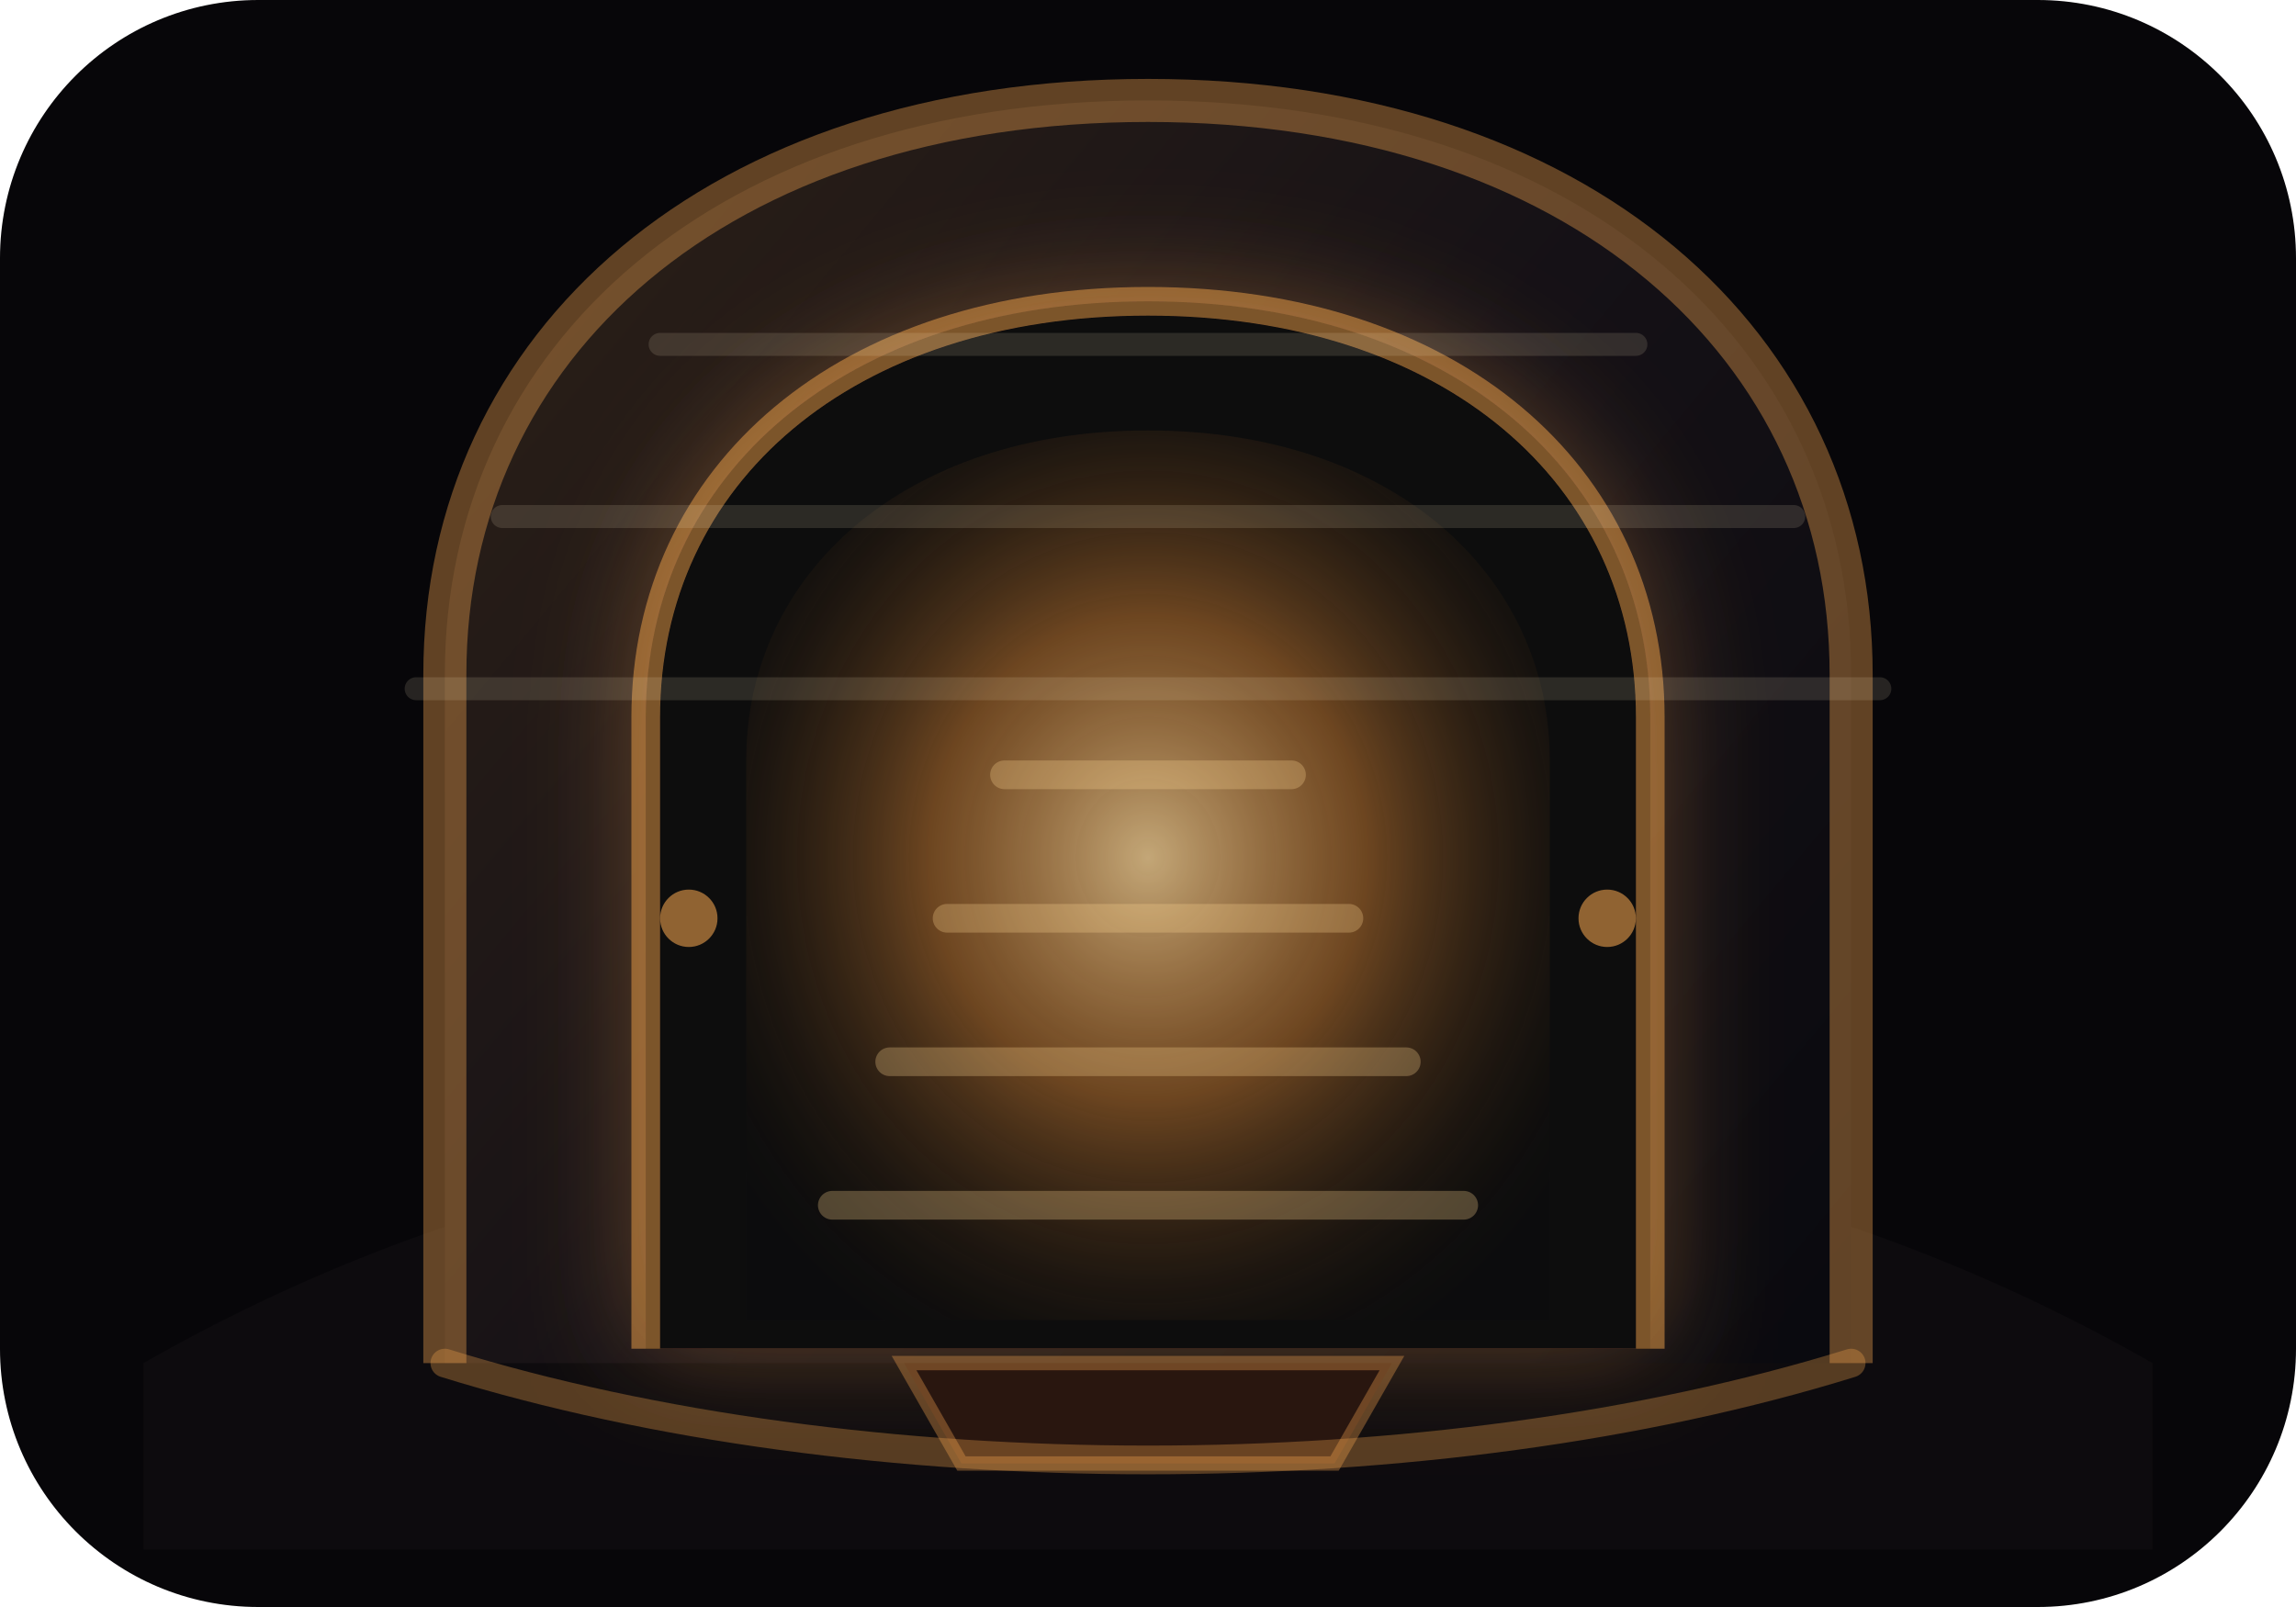
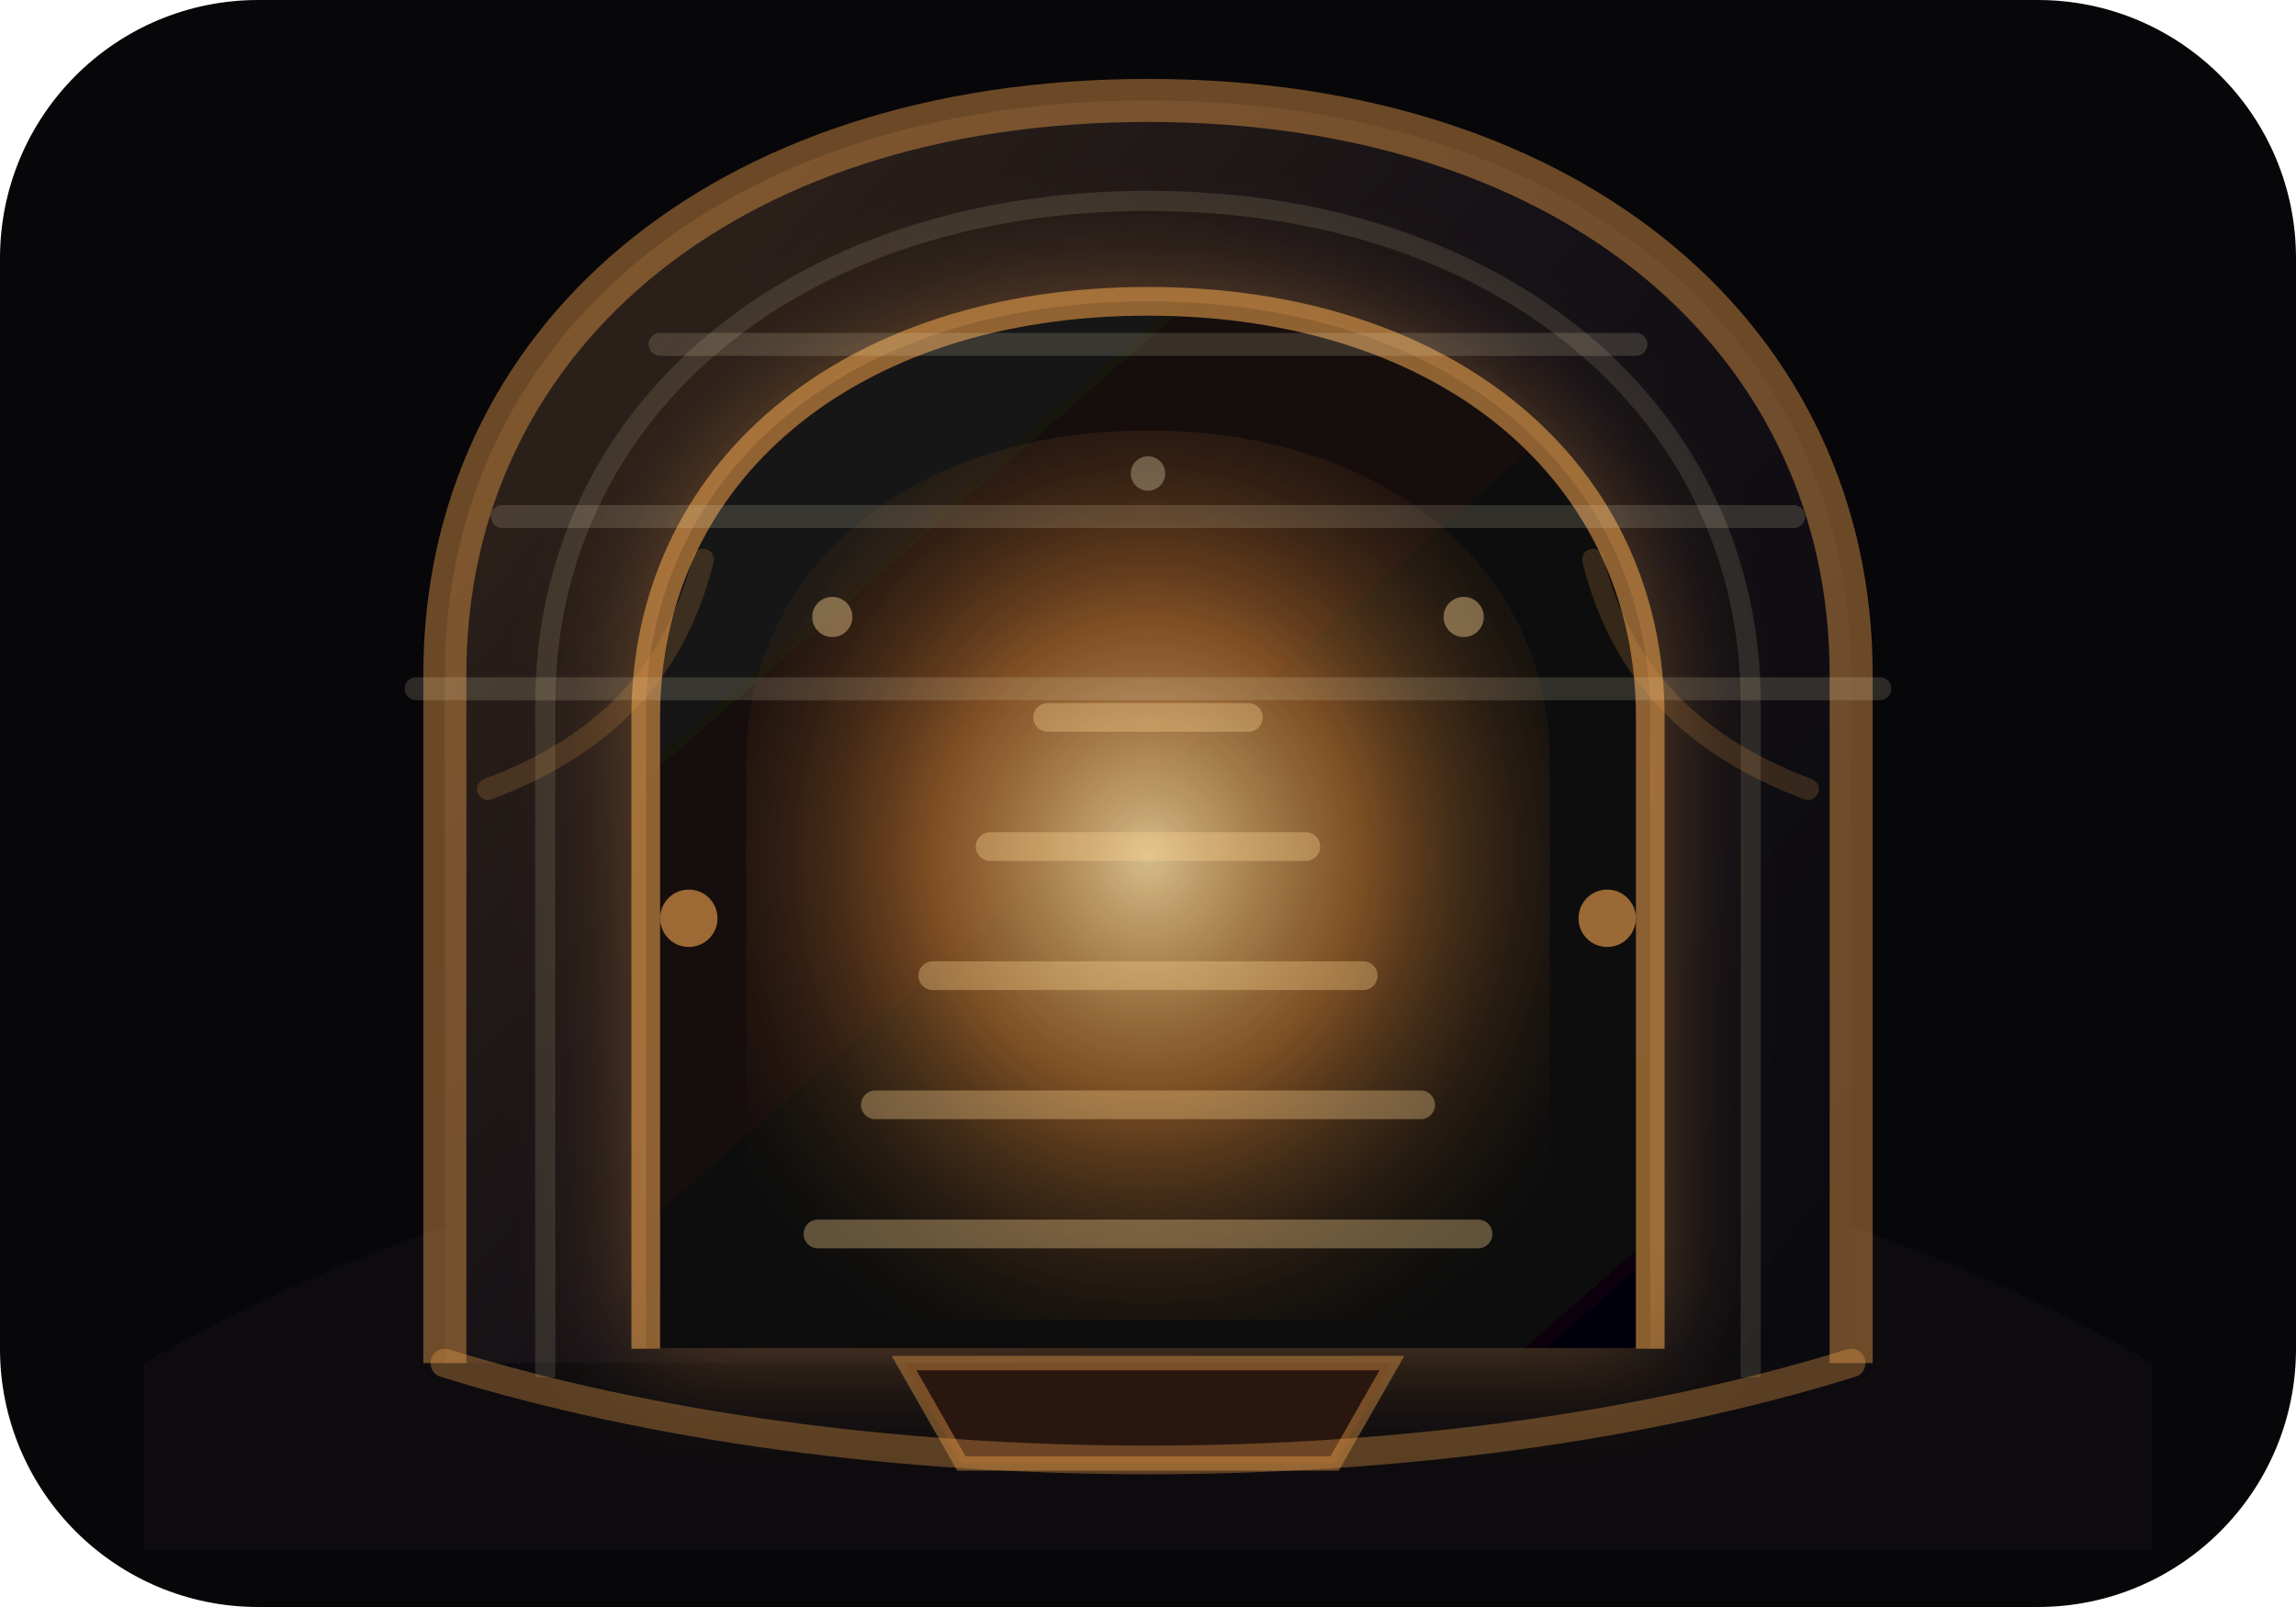
<svg xmlns="http://www.w3.org/2000/svg" viewBox="0 0 160 112" role="img" aria-label="Hollow Stair gate">
  <defs>
    <linearGradient id="stone" x1="16" y1="8" x2="136" y2="108" gradientUnits="userSpaceOnUse">
-       <stop offset="0" stop-color="#322418" />
-       <stop offset="0.5" stop-color="#151116" />
+       <stop offset="0" stop-color="#3a2a1b" />
+       <stop offset="0.48" stop-color="#151116" />
      <stop offset="1" stop-color="#07080d" />
    </linearGradient>
-     <radialGradient id="ember" cx="50%" cy="48%" r="62%">
-       <stop offset="0" stop-color="#ffd99a" stop-opacity="0.92" />
-       <stop offset="0.44" stop-color="#e28b38" stop-opacity="0.55" />
-       <stop offset="1" stop-color="#060507" stop-opacity="0.08" />
+     <linearGradient id="innerStone" x1="48" y1="22" x2="111" y2="94" gradientUnits="userSpaceOnUse">
+       <stop offset="0" stop-color="#1c1514" />
+       <stop offset="1" stop-color="#060609" />
+     </linearGradient>
+     <radialGradient id="ember" cx="50%" cy="48%" r="64%">
+       <stop offset="0" stop-color="#ffe1a3" stop-opacity="0.96" />
+       <stop offset="0.42" stop-color="#e28b38" stop-opacity="0.60" />
+       <stop offset="1" stop-color="#060507" stop-opacity="0.06" />
    </radialGradient>
-     <filter id="gateGlow" x="-20%" y="-25%" width="140%" height="150%">
-       <feDropShadow dx="0" dy="0" stdDeviation="4" flood-color="#f0a24d" flood-opacity="0.35" />
+     <filter id="gateGlow" x="-24%" y="-28%" width="148%" height="156%">
+       <feDropShadow dx="0" dy="0" stdDeviation="4" flood-color="#f0a24d" flood-opacity="0.38" />
    </filter>
  </defs>
  <rect width="160" height="112" rx="18" fill="#070609" />
  <path d="M10 95c21-12 44-17 70-17s49 5 70 17v13H10V95Z" fill="#0d0b0e" />
-   <path d="M31 95V47c0-23 19-40 49-40s49 17 49 40v48" fill="url(#stone)" stroke="#d08c45" stroke-opacity="0.45" stroke-width="3" />
-   <path d="M45 94V50c0-17 14-29 35-29s35 12 35 29v44" fill="#08070b" stroke="#f0a24d" stroke-opacity="0.5" stroke-width="2" filter="url(#gateGlow)" />
-   <path d="M52 92V53c0-13 11-23 28-23s28 10 28 23v39" fill="url(#ember)" opacity="0.82" />
-   <path d="M63 95h34l-4 7H67l-4-7Z" fill="#29160f" stroke="#f0a24d" stroke-opacity="0.35" />
-   <path d="M58 84h44M62 74h36M66 64h28M70 54h20" fill="none" stroke="#ffd795" stroke-opacity="0.28" stroke-width="2" stroke-linecap="round" />
-   <path d="M29 48h102M35 36h90M46 24h68" fill="none" stroke="#fff2c8" stroke-opacity="0.13" stroke-width="1.6" stroke-linecap="round" />
-   <path d="M31 95c29 9 69 9 98 0" fill="none" stroke="#f0a24d" stroke-opacity="0.32" stroke-width="2" stroke-linecap="round" />
-   <circle cx="48" cy="64" r="2" fill="#f0a24d" opacity="0.58" />
-   <circle cx="112" cy="64" r="2" fill="#f0a24d" opacity="0.58" />
+   <path d="M31 95V47c0-23 19-40 49-40s49 17 49 40v48" fill="url(#stone)" stroke="#d08c45" stroke-opacity="0.5" stroke-width="3" />
+   <path d="M38 96V49c0-20 17-35 42-35s42 15 42 35v47" fill="none" stroke="#fff2c8" stroke-opacity="0.12" stroke-width="1.4" />
+   <path d="M45 94V50c0-17 14-29 35-29s35 12 35 29v44" fill="url(#innerStone)" stroke="#f0a24d" stroke-opacity="0.56" stroke-width="2" filter="url(#gateGlow)" />
+   <path d="M52 92V53c0-13 11-23 28-23s28 10 28 23v39" fill="url(#ember)" opacity="0.86" />
+   <path d="M63 95h34l-4 7H67l-4-7Z" fill="#29160f" stroke="#f0a24d" stroke-opacity="0.4" />
+   <path d="M57 86h46M61 77h38M65 68h30M69 59h22M73 50h14" fill="none" stroke="#ffd795" stroke-opacity="0.34" stroke-width="2" stroke-linecap="round" />
+   <path d="M29 48h102M35 36h90M46 24h68" fill="none" stroke="#fff2c8" stroke-opacity="0.15" stroke-width="1.6" stroke-linecap="round" />
+   <path d="M34 55c8-3 13-8 15-16M126 55c-8-3-13-8-15-16" fill="none" stroke="#f0a24d" stroke-opacity="0.18" stroke-width="1.5" stroke-linecap="round" />
+   <path d="M31 95c29 9 69 9 98 0" fill="none" stroke="#f0a24d" stroke-opacity="0.34" stroke-width="2" stroke-linecap="round" />
+   <circle cx="48" cy="64" r="2" fill="#f0a24d" opacity="0.62" />
+   <circle cx="112" cy="64" r="2" fill="#f0a24d" opacity="0.62" />
+   <circle cx="58" cy="43" r="1.4" fill="#ffd795" opacity="0.42" />
+   <circle cx="102" cy="43" r="1.4" fill="#ffd795" opacity="0.42" />
+   <circle cx="80" cy="33" r="1.2" fill="#fff2c8" opacity="0.3" />
</svg>
